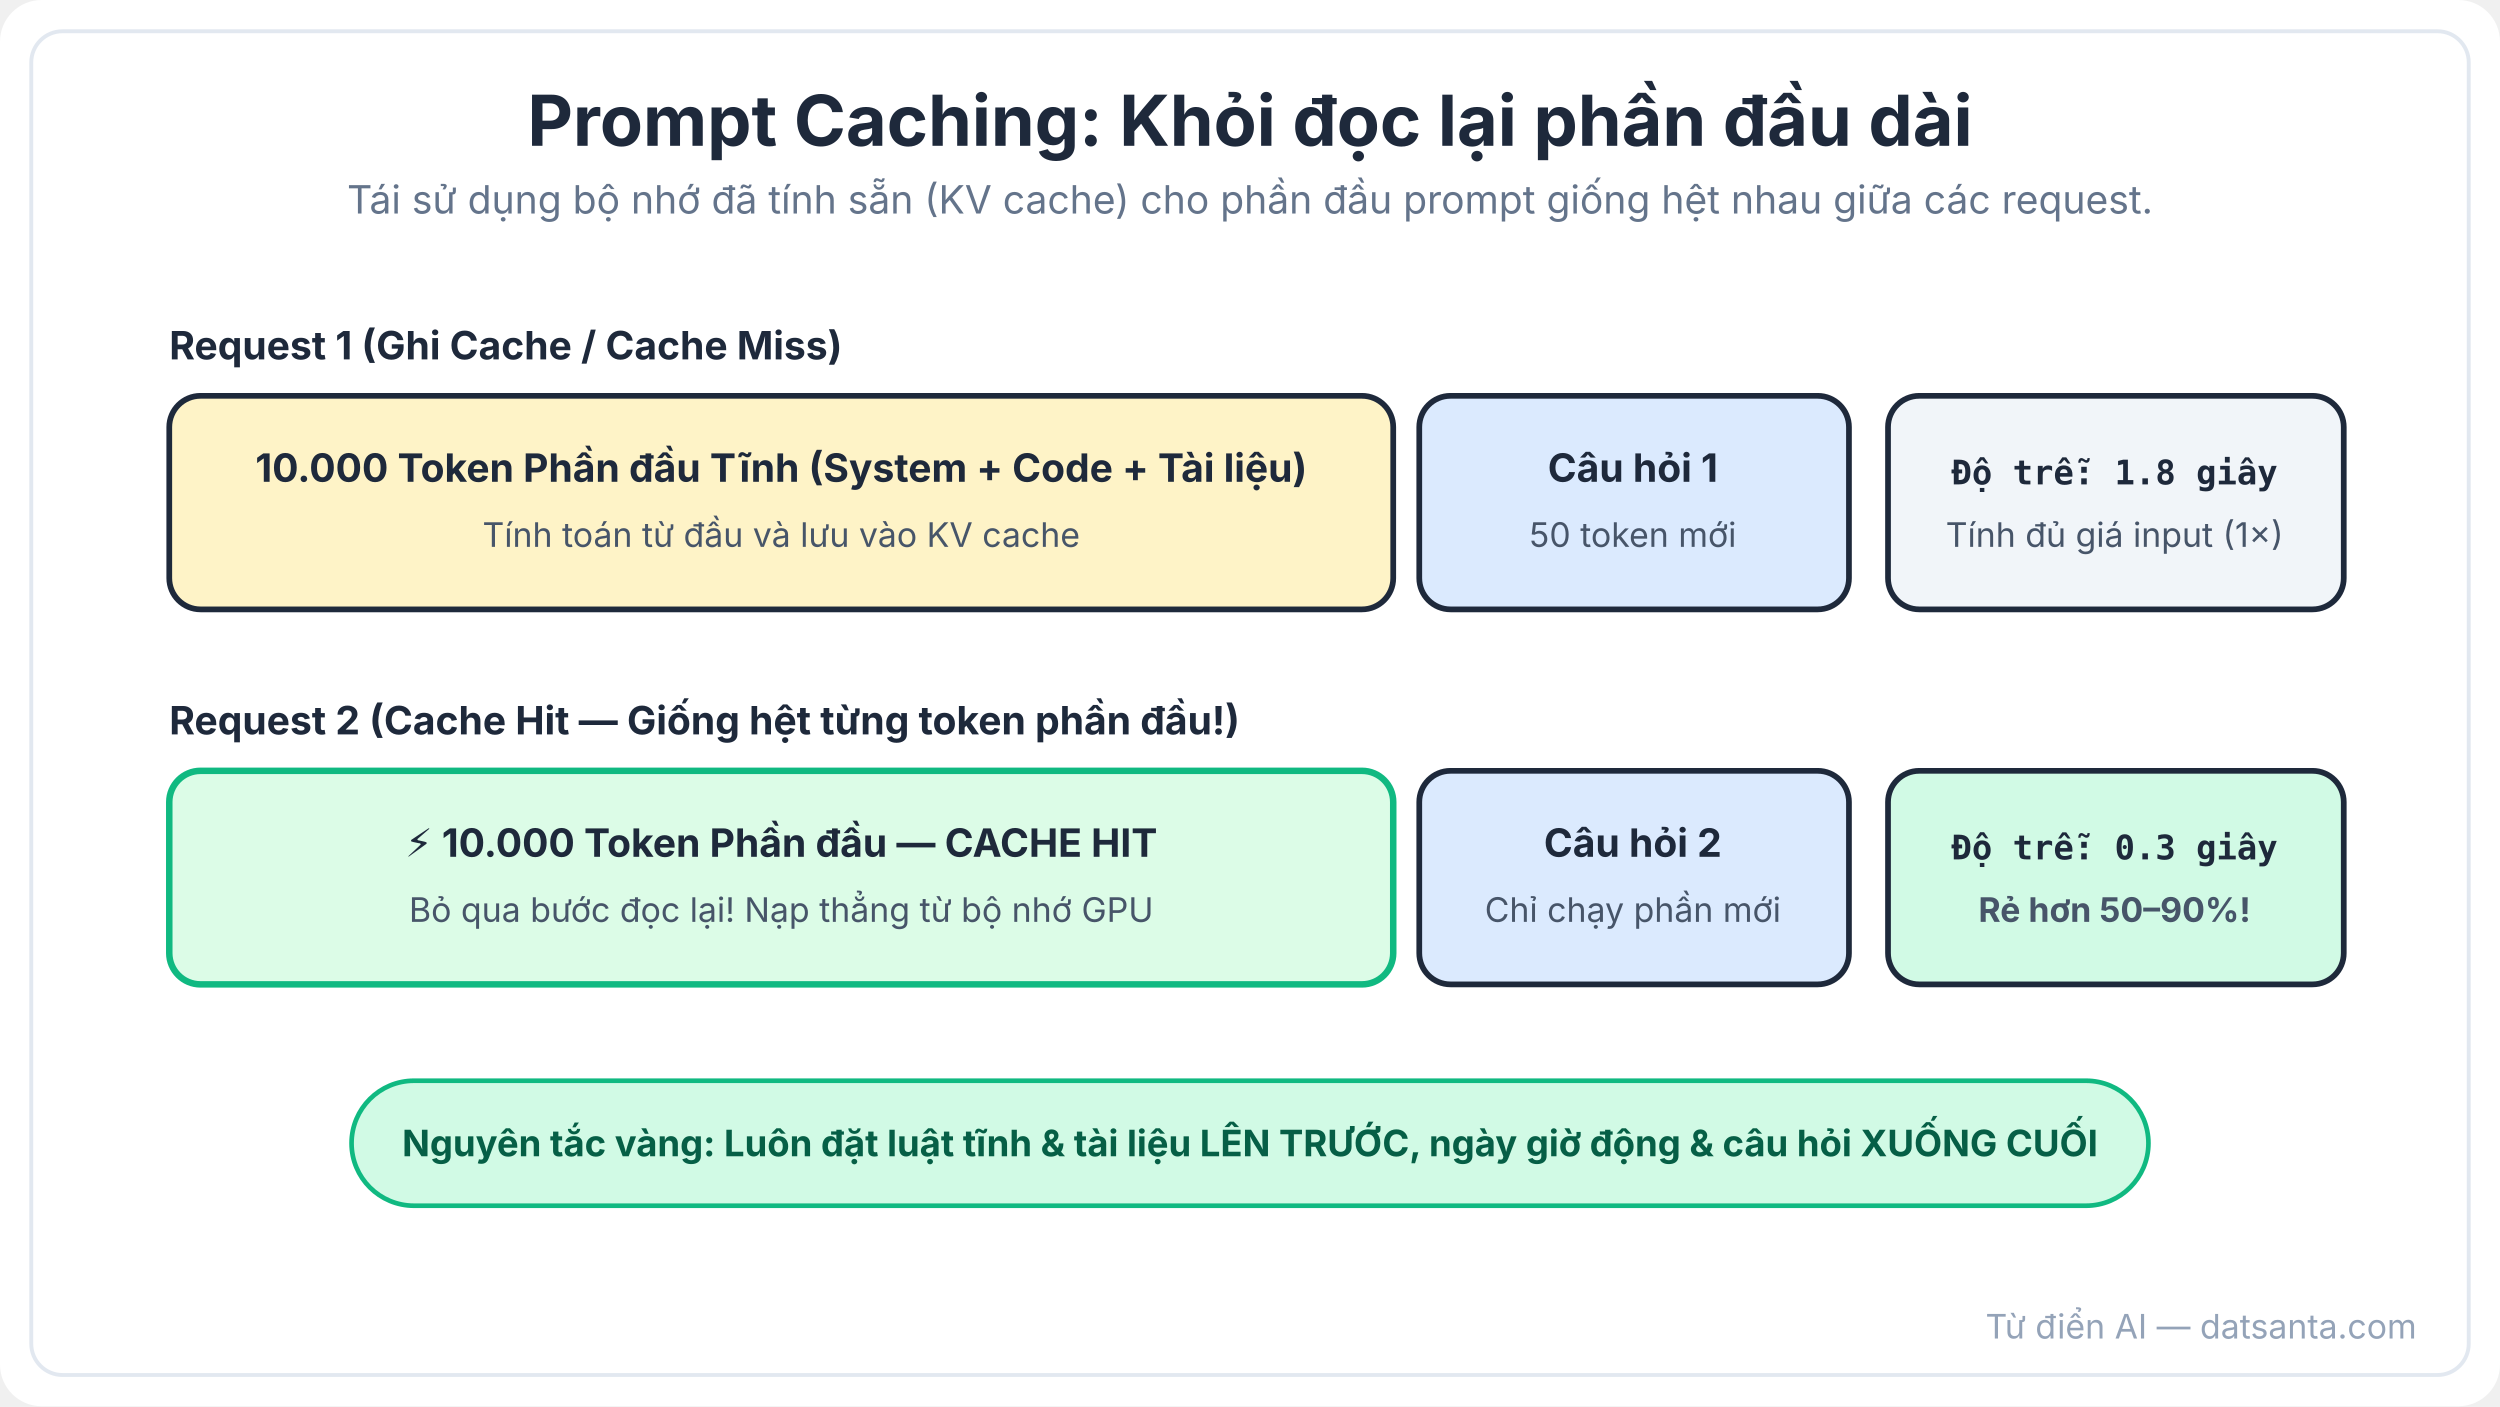
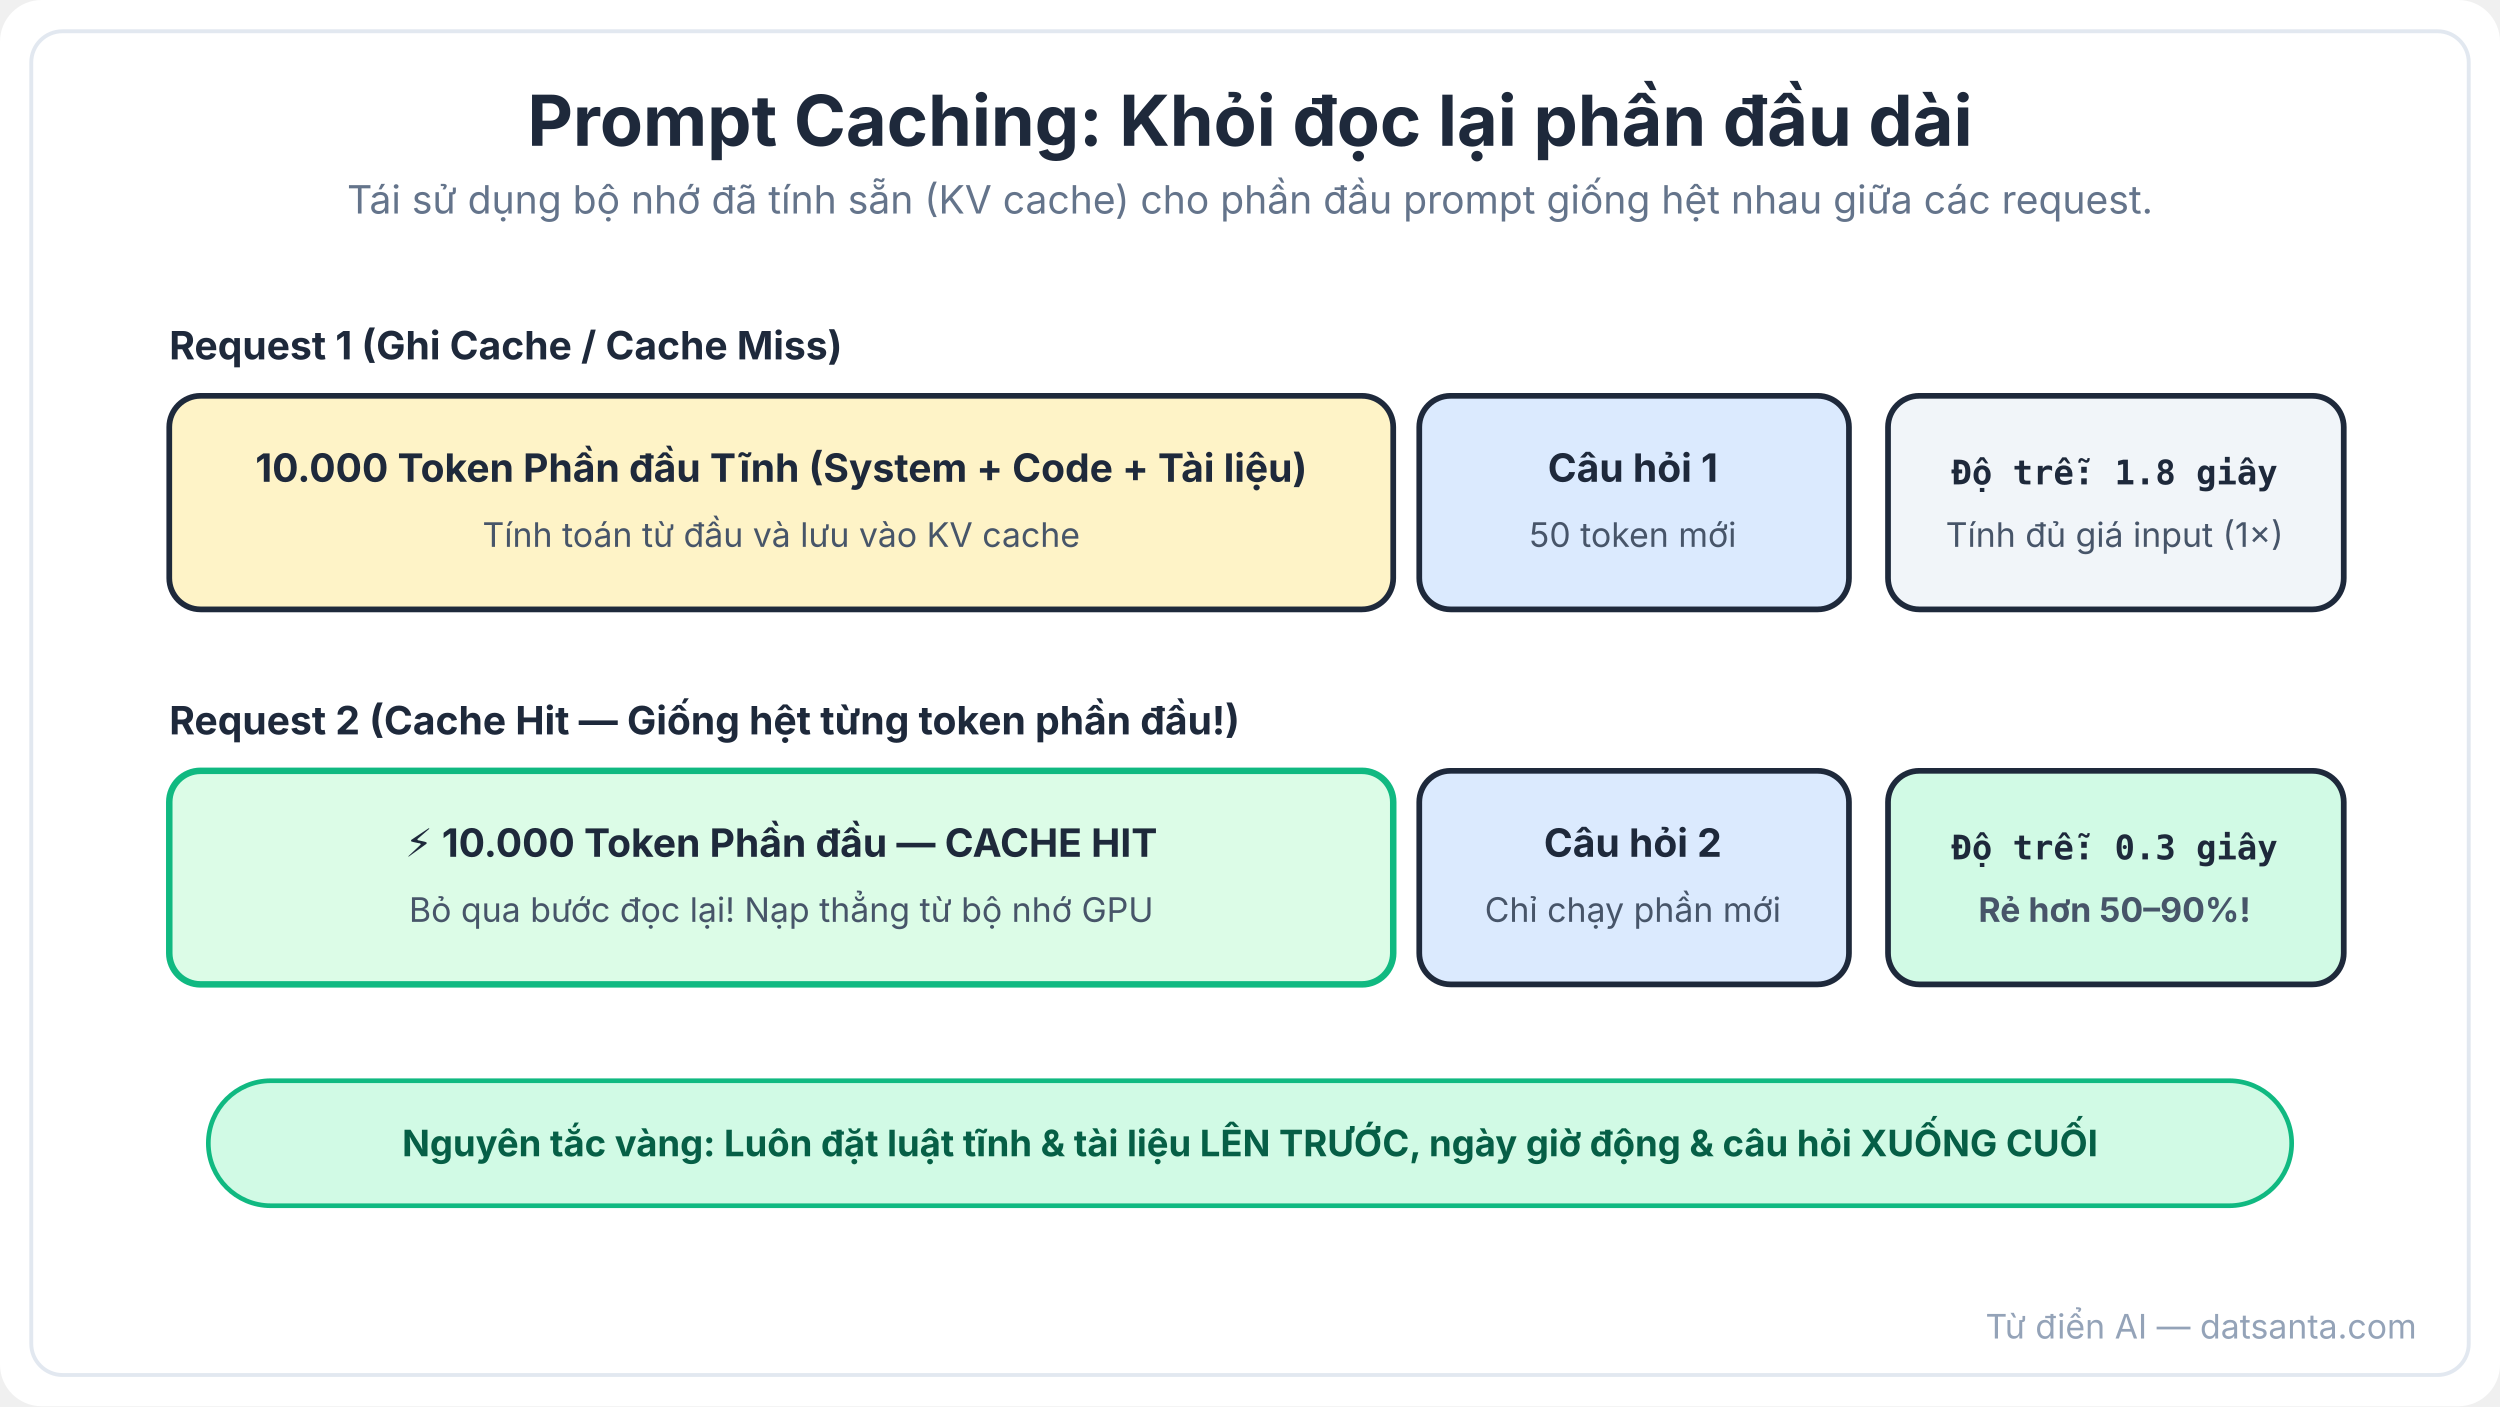
<svg xmlns="http://www.w3.org/2000/svg" viewBox="0 0 960 540" width="960" height="540" role="img" aria-label="Prompt Caching tái sử dụng bộ nhớ phần đầu">
  <defs>
    <style>
      .bg { fill: #ffffff; }
      .title { font-family: "Virgil", "Segoe Print", system-ui, -apple-system, sans-serif; font-size: 27px; font-weight: 700; fill: #1e293b; }
      .subtitle { font-family: system-ui, -apple-system, sans-serif; font-size: 15px; fill: #64748b; }
      .label { font-family: system-ui, -apple-system, sans-serif; font-size: 15px; font-weight: 700; fill: #1e293b; }
      .box-sub { font-family: system-ui, -apple-system, sans-serif; font-size: 13px; fill: #475569; }
      .mono { font-family: ui-monospace, SFMono-Regular, Menlo, monospace; font-size: 13px; font-weight: 700; fill: #1e293b; }
      .badge { font-family: system-ui, -apple-system, sans-serif; font-size: 14px; font-weight: 700; fill: #065f46; }
      .footer { font-family: system-ui, -apple-system, sans-serif; font-size: 13px; fill: #94a3b8; }
      .stroke-main { stroke: #1e293b; stroke-width: 2.2; stroke-linecap: round; stroke-linejoin: round; }
    </style>
  </defs>
  <rect class="bg" x="0" y="0" width="960" height="540" rx="16" />
  <rect x="12" y="12" width="936" height="516" rx="12" fill="none" stroke="#e2e8f0" stroke-width="1.5" />
  <text class="title" x="480" y="56" text-anchor="middle">Prompt Caching: Khỏi đọc lại phần đầu dài</text>
  <text class="subtitle" x="480" y="82" text-anchor="middle">Tái sử dụng bộ nhớ đã tính sẵn (KV cache) cho phần đầu prompt giống hệt nhau giữa các request.</text>
  <text class="label" x="65" y="138">Request 1 (Ghi Cache / Cache Miss)</text>
  <rect x="65" y="152" width="470" height="82" rx="12" fill="#fef3c7" class="stroke-main" />
  <text class="label" x="300" y="185" text-anchor="middle">10.000 Token Phần đầu Tĩnh (System + Code + Tài liệu)</text>
  <text class="box-sub" x="300" y="210" text-anchor="middle">Tính toán từ đầu và lưu vào KV cache</text>
  <rect x="545" y="152" width="165" height="82" rx="12" fill="#dbeafe" class="stroke-main" />
  <text class="label" x="627" y="185" text-anchor="middle">Câu hỏi 1</text>
  <text class="box-sub" x="627" y="210" text-anchor="middle">50 token mới</text>
  <rect x="725" y="152" width="175" height="82" rx="12" fill="#f1f5f9" class="stroke-main" />
  <text class="mono" x="812" y="186" text-anchor="middle">Độ trễ: 1.8 giây</text>
  <text class="box-sub" x="812" y="210" text-anchor="middle">Tính đủ giá input (1×)</text>
  <text class="label" x="65" y="282">Request 2 (Cache Hit — Giống hệt từng token phần đầu!)</text>
  <rect x="65" y="296" width="470" height="82" rx="12" fill="#dcfce7" stroke="#10b981" stroke-width="2.5" />
  <text class="label" x="300" y="329" text-anchor="middle" fill="#065f46">⚡ 10.000 Token Phần đầu — CACHE HIT</text>
  <text class="box-sub" x="300" y="354" text-anchor="middle">Bỏ qua bước đọc lại! Nạp thẳng từ bộ nhớ GPU</text>
  <rect x="545" y="296" width="165" height="82" rx="12" fill="#dbeafe" class="stroke-main" />
  <text class="label" x="627" y="329" text-anchor="middle">Câu hỏi 2</text>
  <text class="box-sub" x="627" y="354" text-anchor="middle">Chỉ chạy phần mới</text>
  <rect x="725" y="296" width="175" height="82" rx="12" fill="#d1fae5" class="stroke-main" />
  <text class="mono" x="812" y="330" text-anchor="middle" fill="#065f46">Độ trễ: 0.3 giây</text>
  <text class="box-sub" x="812" y="354" text-anchor="middle" fill="#065f46" font-weight="700">Rẻ hơn 50–90%!</text>
-   <rect x="135" y="415" width="690" height="48" rx="24" fill="#d1fae5" stroke="#10b981" stroke-width="1.8" />
+   <rect x="80" y="415" width="800" height="48" rx="24" fill="#d1fae5" stroke="#10b981" stroke-width="1.8" />
  <text class="badge" x="480" y="444" text-anchor="middle">Nguyên tắc vàng: Luôn đặt luật tĩnh &amp; tài liệu LÊN TRƯỚC, ngày giờ động &amp; câu hỏi XUỐNG CUỐI</text>
  <text class="footer" x="928" y="514" text-anchor="end">Từ điển AI — datsanta.com</text>
</svg>
